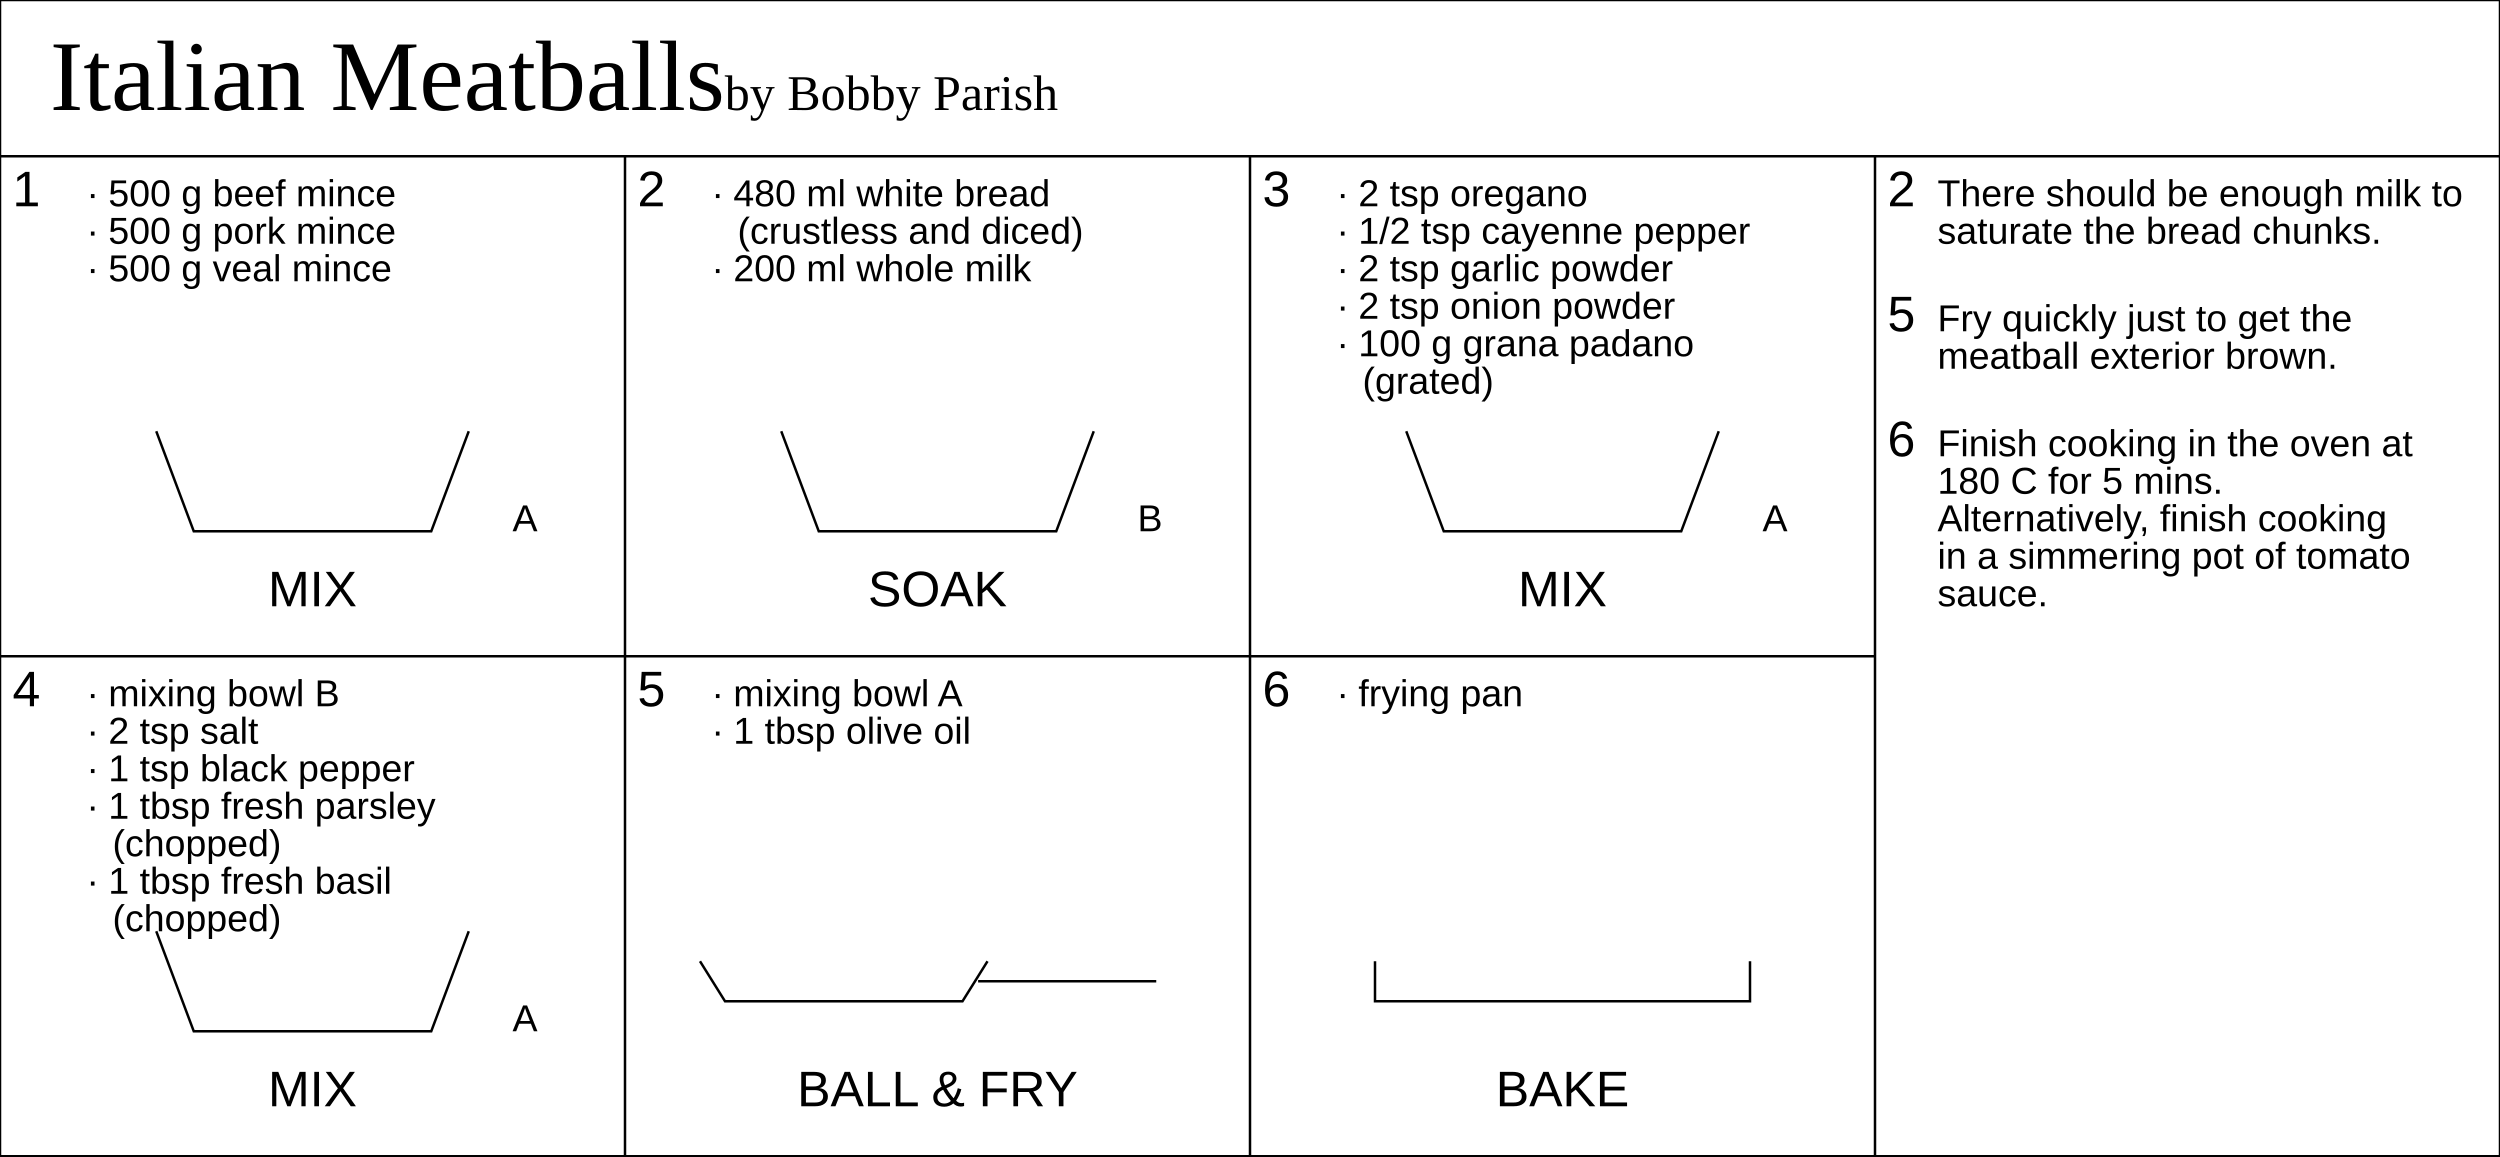
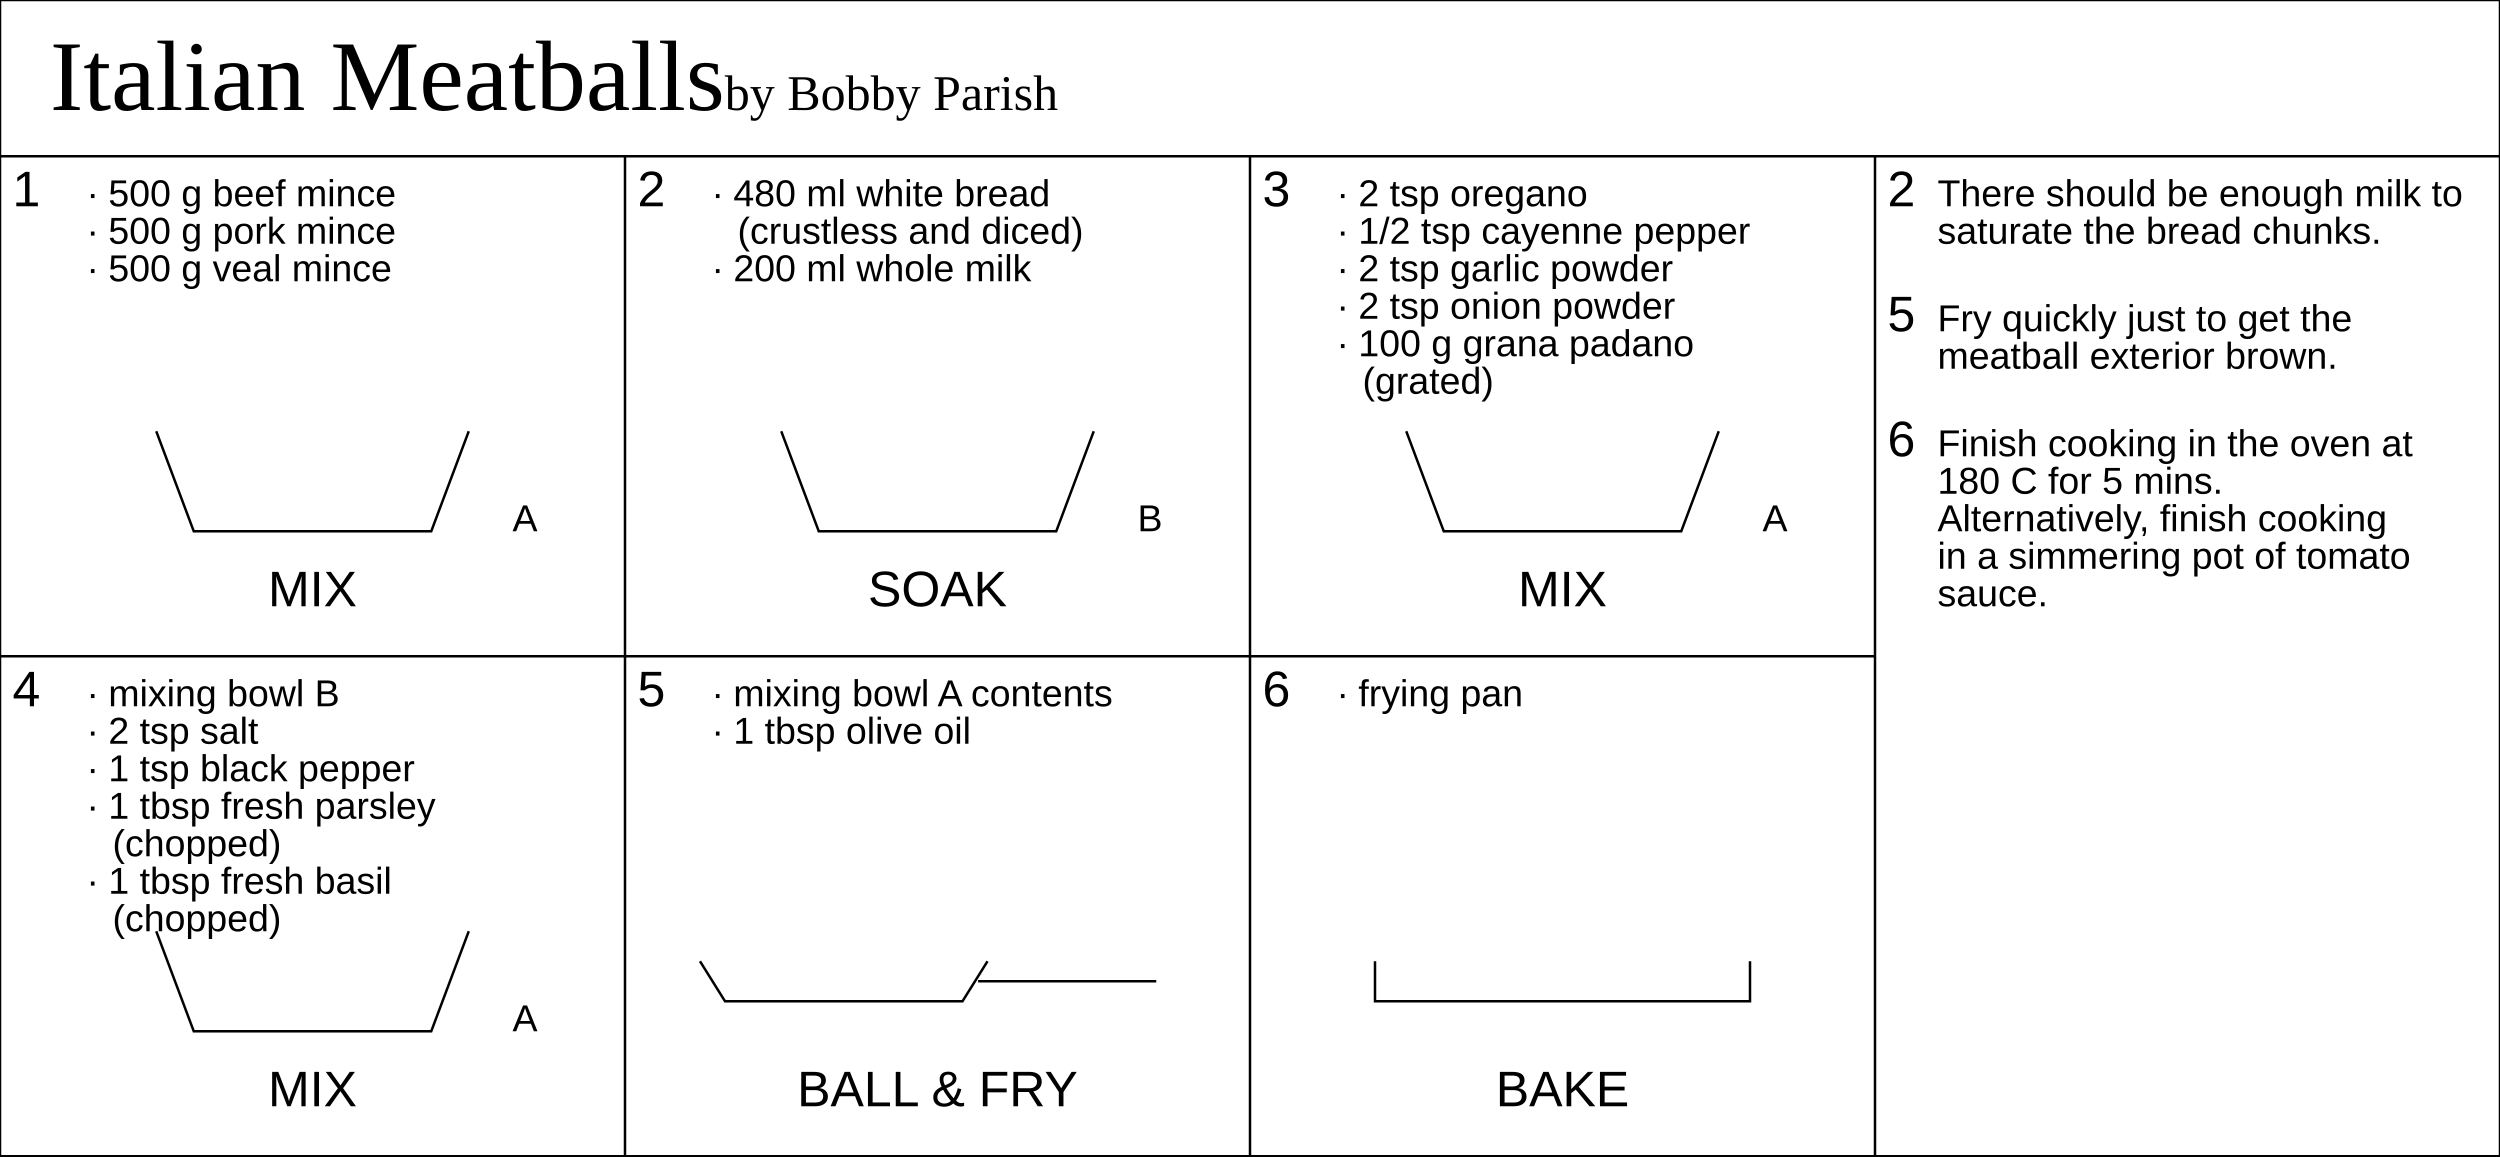
<svg xmlns="http://www.w3.org/2000/svg" width="2000" height="925.0">
  <text x="40.0" y="88.0" font-size="80">
Italian Meatballs<tspan font-size="40">  by Bobby Parish</tspan>
  </text>
  <polyline points="0,0 0,925.0 " style="fill:none;stroke:black;stroke-width:2" />
  <polyline points="2000,0 2000,925.0 " style="fill:none;stroke:black;stroke-width:2" />
  <polyline points="500,125.0 500,925.0 " style="fill:none;stroke:black;stroke-width:2" />
  <polyline points="1000,125.0 1000,925.0 " style="fill:none;stroke:black;stroke-width:2" />
  <polyline points="1500,125.0 1500,925.0 " style="fill:none;stroke:black;stroke-width:2" />
  <polyline points="0,0 2000,0 " style="fill:none;stroke:black;stroke-width:2" />
  <polyline points="0,125.0 2000,125.0 " style="fill:none;stroke:black;stroke-width:2" />
  <polyline points="0,925.0 2000,925.0 " style="fill:none;stroke:black;stroke-width:2" />
  <polyline points="0,525.0 1500,525.0 " style="fill:none;stroke:black;stroke-width:2" />
  <text x="10.0" y="165.0" text-anchor="left" style="font-family:Arial;font-size:40"> 
1 </text>
  <text x="70.0" y="165.0" text-anchor="left" style="font-family:Arial;font-size:30"> 
∙ 500 g beef mince </text>
  <text x="70.0" y="195.0" text-anchor="left" style="font-family:Arial;font-size:30"> 
∙ 500 g pork mince </text>
  <text x="70.0" y="225.0" text-anchor="left" style="font-family:Arial;font-size:30"> 
∙ 500 g veal mince </text>
  <polyline points="125.0,345.0 155.0,425.0 345.0,425.0 375.0,345.0" style="fill:none;stroke:black;stroke-width:2" />
  <text x="410.0" y="425.0" text-anchor="left" style="font-family:Arial;font-size:30"> 
A </text>
  <text x="250.0" y="485.0" text-anchor="middle" style="font-family:Arial;font-size:40"> 
MIX </text>
  <text x="510.0" y="165.0" text-anchor="left" style="font-family:Arial;font-size:40"> 
2 </text>
  <text x="570.0" y="165.0" text-anchor="left" style="font-family:Arial;font-size:30"> 
∙ 480 ml white bread </text>
  <text x="590.0" y="195.0" text-anchor="left" style="font-family:Arial;font-size:30"> 
(crustless and diced) </text>
  <text x="570.0" y="225.0" text-anchor="left" style="font-family:Arial;font-size:30"> 
∙ 200 ml whole milk </text>
  <polyline points="625.0,345.0 655.0,425.0 845.0,425.0 875.0,345.0" style="fill:none;stroke:black;stroke-width:2" />
  <text x="910.0" y="425.0" text-anchor="left" style="font-family:Arial;font-size:30"> 
B </text>
  <text x="750.0" y="485.0" text-anchor="middle" style="font-family:Arial;font-size:40"> 
SOAK </text>
  <text x="1510.0" y="165.0" text-anchor="left" style="font-family:Arial;font-size:40"> 
2 </text>
  <text x="1550.0" y="165.0" text-anchor="left" style="font-family:Arial;font-size:30"> 
There should be enough milk to </text>
  <text x="1550.0" y="195.0" text-anchor="left" style="font-family:Arial;font-size:30"> 
saturate the bread chunks. </text>
  <text x="1010.0" y="165.0" text-anchor="left" style="font-family:Arial;font-size:40"> 
3 </text>
  <text x="1070.0" y="165.0" text-anchor="left" style="font-family:Arial;font-size:30"> 
∙ 2 tsp oregano </text>
  <text x="1070.0" y="195.0" text-anchor="left" style="font-family:Arial;font-size:30"> 
∙ 1/2 tsp cayenne pepper </text>
  <text x="1070.0" y="225.0" text-anchor="left" style="font-family:Arial;font-size:30"> 
∙ 2 tsp garlic powder </text>
  <text x="1070.0" y="255.0" text-anchor="left" style="font-family:Arial;font-size:30"> 
∙ 2 tsp onion powder </text>
  <text x="1070.0" y="285.0" text-anchor="left" style="font-family:Arial;font-size:30"> 
∙ 100 g grana padano </text>
  <text x="1090.0" y="315.0" text-anchor="left" style="font-family:Arial;font-size:30"> 
(grated) </text>
  <polyline points="1125.0,345.0 1155.0,425.0 1345.0,425.0 1375.0,345.0" style="fill:none;stroke:black;stroke-width:2" />
  <text x="1410.0" y="425.0" text-anchor="left" style="font-family:Arial;font-size:30"> 
A </text>
  <text x="1250.0" y="485.0" text-anchor="middle" style="font-family:Arial;font-size:40"> 
MIX </text>
  <text x="10.0" y="565.0" text-anchor="left" style="font-family:Arial;font-size:40"> 
4 </text>
  <text x="70.0" y="565.0" text-anchor="left" style="font-family:Arial;font-size:30"> 
∙ mixing bowl B </text>
  <text x="70.0" y="595.0" text-anchor="left" style="font-family:Arial;font-size:30"> 
∙ 2 tsp salt </text>
  <text x="70.0" y="625.0" text-anchor="left" style="font-family:Arial;font-size:30"> 
∙ 1 tsp black pepper </text>
  <text x="70.0" y="655.0" text-anchor="left" style="font-family:Arial;font-size:30"> 
∙ 1 tbsp fresh parsley </text>
  <text x="90.0" y="685.0" text-anchor="left" style="font-family:Arial;font-size:30"> 
(chopped) </text>
  <text x="70.0" y="715.0" text-anchor="left" style="font-family:Arial;font-size:30"> 
∙ 1 tbsp fresh basil </text>
  <text x="90.0" y="745.0" text-anchor="left" style="font-family:Arial;font-size:30"> 
(chopped) </text>
  <polyline points="125.0,745.0 155.0,825.0 345.0,825.0 375.0,745.0" style="fill:none;stroke:black;stroke-width:2" />
  <text x="410.0" y="825.0" text-anchor="left" style="font-family:Arial;font-size:30"> 
A </text>
  <text x="250.0" y="885.0" text-anchor="middle" style="font-family:Arial;font-size:40"> 
MIX </text>
  <text x="510.0" y="565.0" text-anchor="left" style="font-family:Arial;font-size:40"> 
5 </text>
  <text x="570.0" y="565.0" text-anchor="left" style="font-family:Arial;font-size:30"> 
- ∙ mixing bowl A </text>
+ ∙ mixing bowl A contents </text>
  <text x="570.0" y="595.0" text-anchor="left" style="font-family:Arial;font-size:30"> 
∙ 1 tbsp olive oil </text>
  <polyline points="560.0,769.0 580.0,801.0 770.0,801.0 790.0,769.0" style="fill:none;stroke:black;stroke-width:2" />
  <polyline points="782.5,785.0 925.0,785.0" style="fill:none;stroke:black;stroke-width:2" />
  <text x="750.0" y="885.0" text-anchor="middle" style="font-family:Arial;font-size:40"> 
BALL &amp; FRY </text>
  <text x="1510.0" y="265.0" text-anchor="left" style="font-family:Arial;font-size:40"> 
5 </text>
  <text x="1550.0" y="265.0" text-anchor="left" style="font-family:Arial;font-size:30"> 
Fry quickly just to get the </text>
  <text x="1550.0" y="295.0" text-anchor="left" style="font-family:Arial;font-size:30"> 
meatball exterior brown. </text>
  <text x="1010.0" y="565.0" text-anchor="left" style="font-family:Arial;font-size:40"> 
6 </text>
  <text x="1070.0" y="565.0" text-anchor="left" style="font-family:Arial;font-size:30"> 
∙ frying pan </text>
  <polyline points="1100.0,769.0 1100.0,801.0 1400.0,801.0 1400.0,769.0" style="fill:none;stroke:black;stroke-width:2" />
  <text x="1250.0" y="885.0" text-anchor="middle" style="font-family:Arial;font-size:40"> 
BAKE </text>
  <text x="1510.0" y="365.0" text-anchor="left" style="font-family:Arial;font-size:40"> 
6 </text>
  <text x="1550.0" y="365.0" text-anchor="left" style="font-family:Arial;font-size:30"> 
Finish cooking in the oven at </text>
  <text x="1550.0" y="395.0" text-anchor="left" style="font-family:Arial;font-size:30"> 
180 C for 5 mins. </text>
  <text x="1550.0" y="425.0" text-anchor="left" style="font-family:Arial;font-size:30"> 
Alternatively, finish cooking </text>
  <text x="1550.0" y="455.0" text-anchor="left" style="font-family:Arial;font-size:30"> 
in a simmering pot of tomato </text>
  <text x="1550.0" y="485.0" text-anchor="left" style="font-family:Arial;font-size:30"> 
sauce. </text>
</svg>
